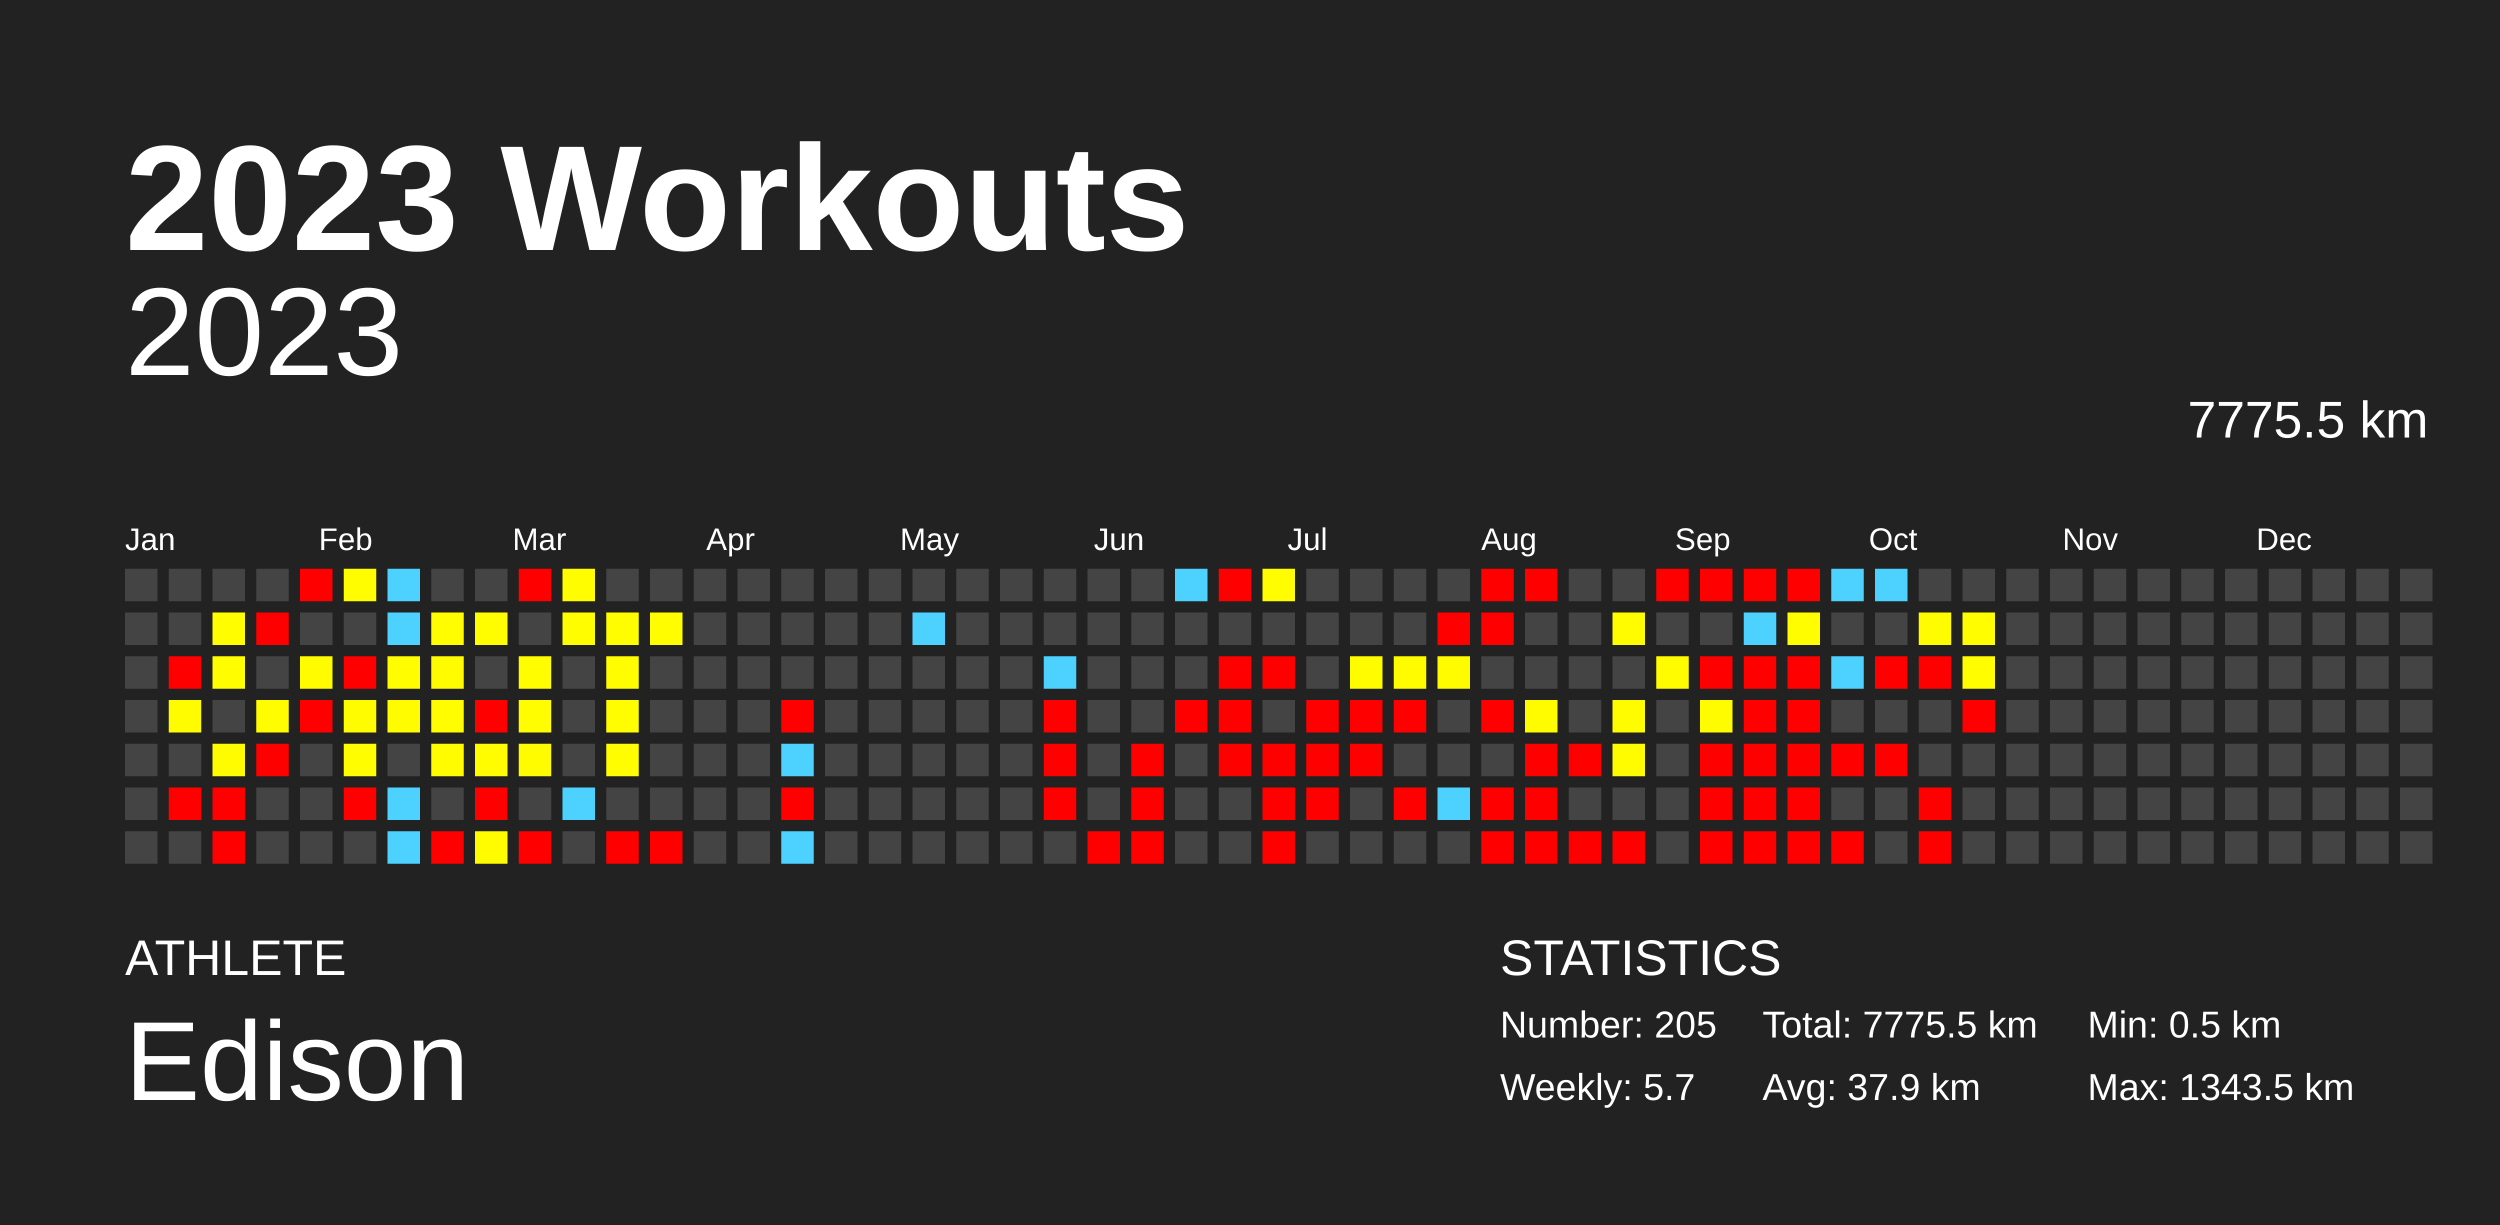
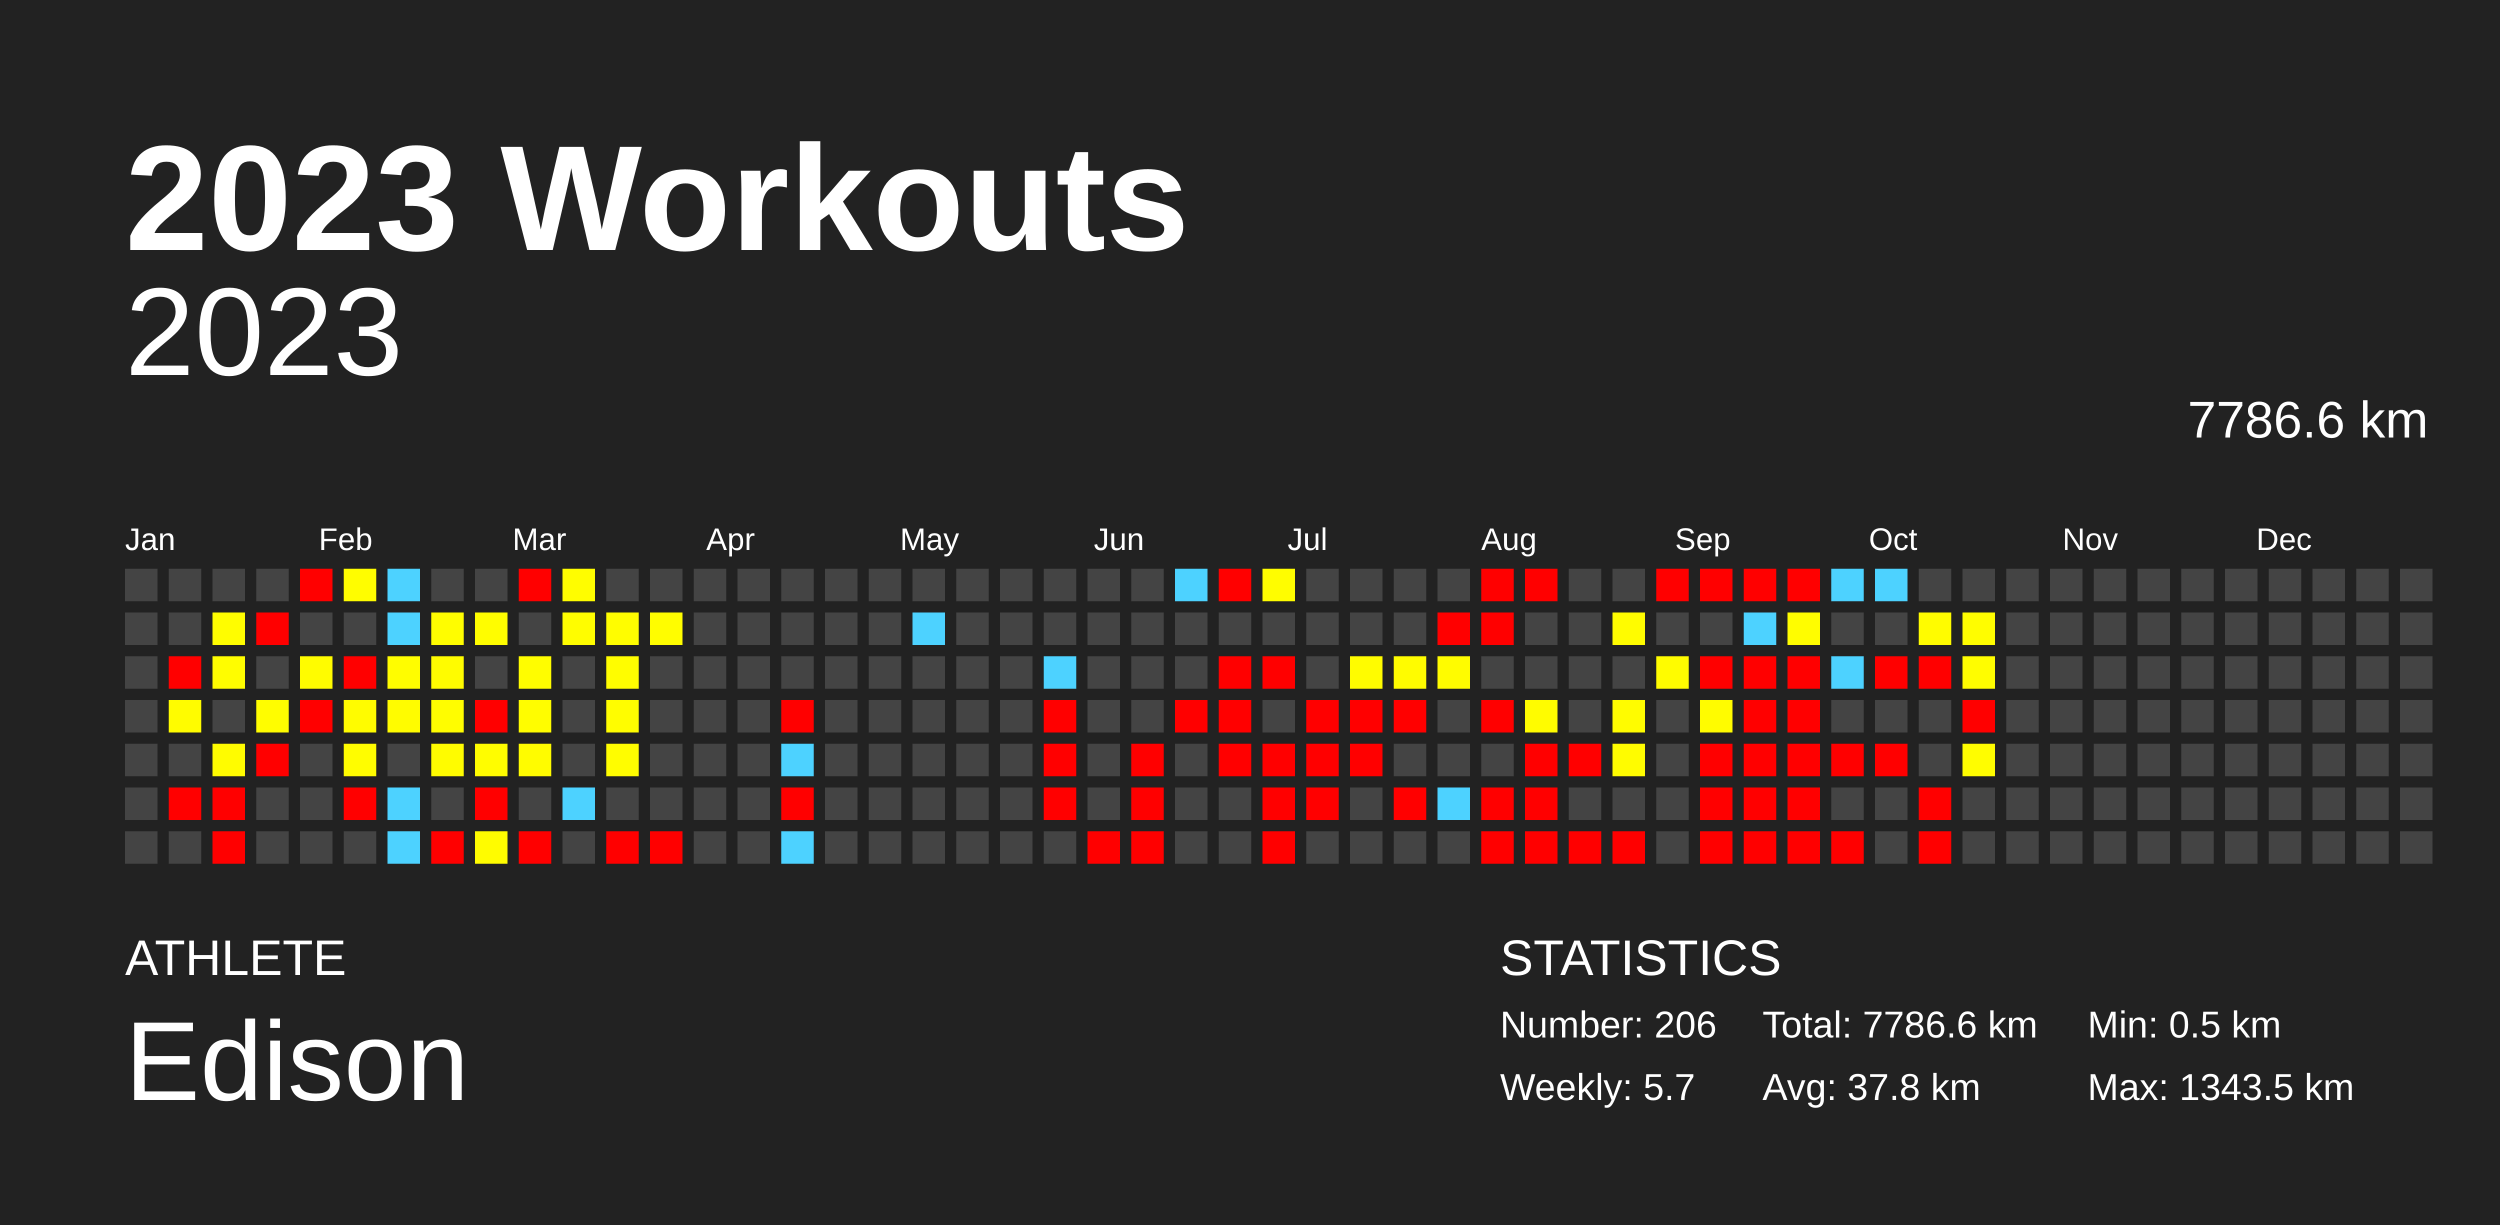
<svg xmlns="http://www.w3.org/2000/svg" baseProfile="full" height="98mm" version="1.1" viewBox="0,0,200,98" width="200mm">
  <defs />
  <rect fill="#222222" height="98" width="200" x="0" y="0" />
  <text fill="#FFFFFF" style="font-size:12px; font-family:Arial; font-weight:bold;" x="10" y="20">2023 Workouts</text>
  <text fill="#FFFFFF" style="font-size:4px; font-family:Arial" x="10" y="78">ATHLETE</text>
  <text fill="#FFFFFF" style="font-size:9px; font-family:Arial" x="10" y="88">Edison</text>
  <text fill="#FFFFFF" style="font-size:4px; font-family:Arial" x="120" y="78">STATISTICS</text>
-   <text fill="#FFFFFF" style="font-size:3px; font-family:Arial" x="120" y="83">Number: 205</text>
+   <text fill="#FFFFFF" style="font-size:3px; font-family:Arial" x="120" y="83">Number: 206</text>
  <text fill="#FFFFFF" style="font-size:3px; font-family:Arial" x="120" y="88">Weekly: 5.7</text>
-   <text fill="#FFFFFF" style="font-size:3px; font-family:Arial" x="141" y="83">Total: 7775.5 km</text>
-   <text fill="#FFFFFF" style="font-size:3px; font-family:Arial" x="141" y="88">Avg: 37.9 km</text>
+   <text fill="#FFFFFF" style="font-size:3px; font-family:Arial" x="141" y="83">Total: 7786.6 km</text>
+   <text fill="#FFFFFF" style="font-size:3px; font-family:Arial" x="141" y="88">Avg: 37.8 km</text>
  <text fill="#FFFFFF" style="font-size:3px; font-family:Arial" x="167" y="83">Min: 0.5 km</text>
  <text fill="#FFFFFF" style="font-size:3px; font-family:Arial" x="167" y="88">Max: 1343.5 km</text>
  <text alignment-baseline="hanging" fill="#FFFFFF" style="font-size:10.0px; font-family:Arial;" x="10" y="30">2023</text>
-   <text alignment-baseline="hanging" fill="#FFFFFF" style="font-size:4.125px; font-family:Arial;" x="175" y="35">7775.5 km</text>
+   <text alignment-baseline="hanging" fill="#FFFFFF" style="font-size:4.125px; font-family:Arial;" x="175" y="35">7786.6 km</text>
  <text fill="#FFFFFF" style="font-size:2.5px; font-family:Arial" x="10.0" y="44">Jan</text>
  <text fill="#FFFFFF" style="font-size:2.5px; font-family:Arial" x="25.5" y="44">Feb</text>
  <text fill="#FFFFFF" style="font-size:2.5px; font-family:Arial" x="41.0" y="44">Mar</text>
  <text fill="#FFFFFF" style="font-size:2.5px; font-family:Arial" x="56.5" y="44">Apr</text>
  <text fill="#FFFFFF" style="font-size:2.5px; font-family:Arial" x="72.0" y="44">May</text>
  <text fill="#FFFFFF" style="font-size:2.5px; font-family:Arial" x="87.5" y="44">Jun</text>
  <text fill="#FFFFFF" style="font-size:2.5px; font-family:Arial" x="103.0" y="44">Jul</text>
  <text fill="#FFFFFF" style="font-size:2.5px; font-family:Arial" x="118.5" y="44">Aug</text>
  <text fill="#FFFFFF" style="font-size:2.5px; font-family:Arial" x="134.0" y="44">Sep</text>
  <text fill="#FFFFFF" style="font-size:2.5px; font-family:Arial" x="149.5" y="44">Oct</text>
  <text fill="#FFFFFF" style="font-size:2.5px; font-family:Arial" x="165.0" y="44">Nov</text>
  <text fill="#FFFFFF" style="font-size:2.5px; font-family:Arial" x="180.5" y="44">Dec</text>
  <rect fill="#444444" height="2.6" width="2.6" x="10.0" y="45.5" />
  <rect fill="#444444" height="2.6" width="2.6" x="10.0" y="49.0" />
  <rect fill="#444444" height="2.6" width="2.6" x="10.0" y="52.5" />
  <rect fill="#444444" height="2.6" width="2.6" x="10.0" y="56.0" />
  <rect fill="#444444" height="2.6" width="2.6" x="10.0" y="59.5" />
  <rect fill="#444444" height="2.6" width="2.6" x="10.0" y="63.0" />
  <rect fill="#444444" height="2.6" width="2.6" x="10.0" y="66.5" />
  <rect fill="#444444" height="2.6" width="2.6" x="13.5" y="45.5" />
  <rect fill="#444444" height="2.6" width="2.6" x="13.5" y="49.0" />
  <rect fill="red" height="2.6" width="2.6" x="13.5" y="52.5" />
  <rect fill="#fffc00" height="2.6" width="2.6" x="13.5" y="56.0" />
  <rect fill="#444444" height="2.6" width="2.6" x="13.5" y="59.5" />
  <rect fill="red" height="2.6" width="2.6" x="13.5" y="63.0" />
  <rect fill="#444444" height="2.6" width="2.6" x="13.5" y="66.5" />
  <rect fill="#444444" height="2.6" width="2.6" x="17.0" y="45.5" />
  <rect fill="#fffd00" height="2.6" width="2.6" x="17.0" y="49.0" />
  <rect fill="#fffd00" height="2.6" width="2.6" x="17.0" y="52.5" />
  <rect fill="#444444" height="2.6" width="2.6" x="17.0" y="56.0" />
  <rect fill="#fffc00" height="2.6" width="2.6" x="17.0" y="59.5" />
  <rect fill="red" height="2.6" width="2.6" x="17.0" y="63.0" />
  <rect fill="red" height="2.6" width="2.6" x="17.0" y="66.5" />
  <rect fill="#444444" height="2.6" width="2.6" x="20.5" y="45.5" />
  <rect fill="red" height="2.6" width="2.6" x="20.5" y="49.0" />
  <rect fill="#444444" height="2.6" width="2.6" x="20.5" y="52.5" />
  <rect fill="#fffd00" height="2.6" width="2.6" x="20.5" y="56.0" />
  <rect fill="red" height="2.6" width="2.6" x="20.5" y="59.5" />
  <rect fill="#444444" height="2.6" width="2.6" x="20.5" y="63.0" />
  <rect fill="#444444" height="2.6" width="2.6" x="20.5" y="66.5" />
  <rect fill="red" height="2.6" width="2.6" x="24.0" y="45.5" />
  <rect fill="#444444" height="2.6" width="2.6" x="24.0" y="49.0" />
  <rect fill="#fffc00" height="2.6" width="2.6" x="24.0" y="52.5" />
  <rect fill="red" height="2.6" width="2.6" x="24.0" y="56.0" />
  <rect fill="#444444" height="2.6" width="2.6" x="24.0" y="59.5" />
  <rect fill="#444444" height="2.6" width="2.6" x="24.0" y="63.0" />
  <rect fill="#444444" height="2.6" width="2.6" x="24.0" y="66.5" />
  <rect fill="#fffd00" height="2.6" width="2.6" x="27.5" y="45.5" />
  <rect fill="#444444" height="2.6" width="2.6" x="27.5" y="49.0" />
  <rect fill="red" height="2.6" width="2.6" x="27.5" y="52.5" />
  <rect fill="#fffc00" height="2.6" width="2.6" x="27.5" y="56.0" />
  <rect fill="#fffd00" height="2.6" width="2.6" x="27.5" y="59.5" />
  <rect fill="red" height="2.6" width="2.6" x="27.5" y="63.0" />
  <rect fill="#444444" height="2.6" width="2.6" x="27.5" y="66.5" />
  <rect fill="#4dd2ff" height="2.6" width="2.6" x="31.0" y="45.5" />
  <rect fill="#4dd2ff" height="2.6" width="2.6" x="31.0" y="49.0" />
  <rect fill="#fffd00" height="2.6" width="2.6" x="31.0" y="52.5" />
  <rect fill="#fffc00" height="2.6" width="2.6" x="31.0" y="56.0" />
  <rect fill="#444444" height="2.6" width="2.6" x="31.0" y="59.5" />
  <rect fill="#4dd2ff" height="2.6" width="2.6" x="31.0" y="63.0" />
  <rect fill="#4dd2ff" height="2.6" width="2.6" x="31.0" y="66.5" />
  <rect fill="#444444" height="2.6" width="2.6" x="34.5" y="45.5" />
  <rect fill="#fffd00" height="2.6" width="2.6" x="34.5" y="49.0" />
  <rect fill="#fffc00" height="2.6" width="2.6" x="34.5" y="52.5" />
  <rect fill="#fffd00" height="2.6" width="2.6" x="34.5" y="56.0" />
  <rect fill="#fffc00" height="2.6" width="2.6" x="34.5" y="59.5" />
  <rect fill="#444444" height="2.6" width="2.6" x="34.5" y="63.0" />
  <rect fill="red" height="2.6" width="2.6" x="34.5" y="66.5" />
  <rect fill="#444444" height="2.6" width="2.6" x="38.0" y="45.5" />
  <rect fill="#fffd00" height="2.6" width="2.6" x="38.0" y="49.0" />
  <rect fill="#444444" height="2.6" width="2.6" x="38.0" y="52.5" />
  <rect fill="red" height="2.6" width="2.6" x="38.0" y="56.0" />
  <rect fill="#fffd00" height="2.6" width="2.6" x="38.0" y="59.5" />
  <rect fill="red" height="2.6" width="2.6" x="38.0" y="63.0" />
  <rect fill="#fffc00" height="2.6" width="2.6" x="38.0" y="66.5" />
  <rect fill="red" height="2.6" width="2.6" x="41.5" y="45.5" />
  <rect fill="#444444" height="2.6" width="2.6" x="41.5" y="49.0" />
  <rect fill="#fffd00" height="2.6" width="2.6" x="41.5" y="52.5" />
  <rect fill="#fffd00" height="2.6" width="2.6" x="41.5" y="56.0" />
  <rect fill="#fffc00" height="2.6" width="2.6" x="41.5" y="59.5" />
  <rect fill="#444444" height="2.6" width="2.6" x="41.5" y="63.0" />
  <rect fill="red" height="2.6" width="2.6" x="41.5" y="66.5" />
  <rect fill="#fffd00" height="2.6" width="2.6" x="45.0" y="45.5" />
  <rect fill="#fffd00" height="2.6" width="2.6" x="45.0" y="49.0" />
  <rect fill="#444444" height="2.6" width="2.6" x="45.0" y="52.5" />
  <rect fill="#444444" height="2.6" width="2.6" x="45.0" y="56.0" />
  <rect fill="#444444" height="2.6" width="2.6" x="45.0" y="59.5" />
  <rect fill="#4dd2ff" height="2.6" width="2.6" x="45.0" y="63.0" />
  <rect fill="#444444" height="2.6" width="2.6" x="45.0" y="66.5" />
  <rect fill="#444444" height="2.6" width="2.6" x="48.5" y="45.5" />
  <rect fill="#fffd00" height="2.6" width="2.6" x="48.5" y="49.0" />
  <rect fill="#fffd00" height="2.6" width="2.6" x="48.5" y="52.5" />
  <rect fill="#fffd00" height="2.6" width="2.6" x="48.5" y="56.0" />
  <rect fill="#fffd00" height="2.6" width="2.6" x="48.5" y="59.5" />
  <rect fill="#444444" height="2.6" width="2.6" x="48.5" y="63.0" />
  <rect fill="red" height="2.6" width="2.6" x="48.5" y="66.5" />
  <rect fill="#444444" height="2.6" width="2.6" x="52.0" y="45.5" />
  <rect fill="#fffd00" height="2.6" width="2.6" x="52.0" y="49.0" />
  <rect fill="#444444" height="2.6" width="2.6" x="52.0" y="52.5" />
  <rect fill="#444444" height="2.6" width="2.6" x="52.0" y="56.0" />
  <rect fill="#444444" height="2.6" width="2.6" x="52.0" y="59.5" />
  <rect fill="#444444" height="2.6" width="2.6" x="52.0" y="63.0" />
  <rect fill="red" height="2.6" width="2.6" x="52.0" y="66.5" />
  <rect fill="#444444" height="2.6" width="2.6" x="55.5" y="45.5" />
  <rect fill="#444444" height="2.6" width="2.6" x="55.5" y="49.0" />
  <rect fill="#444444" height="2.6" width="2.6" x="55.5" y="52.5" />
  <rect fill="#444444" height="2.6" width="2.6" x="55.5" y="56.0" />
  <rect fill="#444444" height="2.6" width="2.6" x="55.5" y="59.5" />
  <rect fill="#444444" height="2.6" width="2.6" x="55.5" y="63.0" />
  <rect fill="#444444" height="2.6" width="2.6" x="55.5" y="66.5" />
  <rect fill="#444444" height="2.6" width="2.6" x="59.0" y="45.5" />
  <rect fill="#444444" height="2.6" width="2.6" x="59.0" y="49.0" />
  <rect fill="#444444" height="2.6" width="2.6" x="59.0" y="52.5" />
  <rect fill="#444444" height="2.6" width="2.6" x="59.0" y="56.0" />
  <rect fill="#444444" height="2.6" width="2.6" x="59.0" y="59.5" />
  <rect fill="#444444" height="2.6" width="2.6" x="59.0" y="63.0" />
  <rect fill="#444444" height="2.6" width="2.6" x="59.0" y="66.5" />
  <rect fill="#444444" height="2.6" width="2.6" x="62.5" y="45.5" />
  <rect fill="#444444" height="2.6" width="2.6" x="62.5" y="49.0" />
  <rect fill="#444444" height="2.6" width="2.6" x="62.5" y="52.5" />
  <rect fill="red" height="2.6" width="2.6" x="62.5" y="56.0" />
  <rect fill="#4dd2ff" height="2.6" width="2.6" x="62.5" y="59.5" />
  <rect fill="red" height="2.6" width="2.6" x="62.5" y="63.0" />
  <rect fill="#4dd2ff" height="2.6" width="2.6" x="62.5" y="66.5" />
  <rect fill="#444444" height="2.6" width="2.6" x="66.0" y="45.5" />
  <rect fill="#444444" height="2.6" width="2.6" x="66.0" y="49.0" />
  <rect fill="#444444" height="2.6" width="2.6" x="66.0" y="52.5" />
  <rect fill="#444444" height="2.6" width="2.6" x="66.0" y="56.0" />
  <rect fill="#444444" height="2.6" width="2.6" x="66.0" y="59.5" />
  <rect fill="#444444" height="2.6" width="2.6" x="66.0" y="63.0" />
  <rect fill="#444444" height="2.6" width="2.6" x="66.0" y="66.5" />
  <rect fill="#444444" height="2.6" width="2.6" x="69.5" y="45.5" />
  <rect fill="#444444" height="2.6" width="2.6" x="69.5" y="49.0" />
  <rect fill="#444444" height="2.6" width="2.6" x="69.5" y="52.5" />
  <rect fill="#444444" height="2.6" width="2.6" x="69.5" y="56.0" />
  <rect fill="#444444" height="2.6" width="2.6" x="69.5" y="59.5" />
  <rect fill="#444444" height="2.6" width="2.6" x="69.5" y="63.0" />
  <rect fill="#444444" height="2.6" width="2.6" x="69.5" y="66.5" />
  <rect fill="#444444" height="2.6" width="2.6" x="73.0" y="45.5" />
  <rect fill="#4dd2ff" height="2.6" width="2.6" x="73.0" y="49.0" />
  <rect fill="#444444" height="2.6" width="2.6" x="73.0" y="52.5" />
  <rect fill="#444444" height="2.6" width="2.6" x="73.0" y="56.0" />
  <rect fill="#444444" height="2.6" width="2.6" x="73.0" y="59.5" />
  <rect fill="#444444" height="2.6" width="2.6" x="73.0" y="63.0" />
  <rect fill="#444444" height="2.6" width="2.6" x="73.0" y="66.5" />
  <rect fill="#444444" height="2.6" width="2.6" x="76.5" y="45.5" />
  <rect fill="#444444" height="2.6" width="2.6" x="76.5" y="49.0" />
  <rect fill="#444444" height="2.6" width="2.6" x="76.5" y="52.5" />
  <rect fill="#444444" height="2.6" width="2.6" x="76.5" y="56.0" />
  <rect fill="#444444" height="2.6" width="2.6" x="76.5" y="59.5" />
  <rect fill="#444444" height="2.6" width="2.6" x="76.5" y="63.0" />
  <rect fill="#444444" height="2.6" width="2.6" x="76.5" y="66.5" />
  <rect fill="#444444" height="2.6" width="2.6" x="80.0" y="45.5" />
  <rect fill="#444444" height="2.6" width="2.6" x="80.0" y="49.0" />
  <rect fill="#444444" height="2.6" width="2.6" x="80.0" y="52.5" />
  <rect fill="#444444" height="2.6" width="2.6" x="80.0" y="56.0" />
  <rect fill="#444444" height="2.6" width="2.6" x="80.0" y="59.5" />
  <rect fill="#444444" height="2.6" width="2.6" x="80.0" y="63.0" />
  <rect fill="#444444" height="2.6" width="2.6" x="80.0" y="66.5" />
  <rect fill="#444444" height="2.6" width="2.6" x="83.5" y="45.5" />
  <rect fill="#444444" height="2.6" width="2.6" x="83.5" y="49.0" />
  <rect fill="#4dd2ff" height="2.6" width="2.6" x="83.5" y="52.5" />
  <rect fill="red" height="2.6" width="2.6" x="83.5" y="56.0" />
  <rect fill="red" height="2.6" width="2.6" x="83.5" y="59.5" />
  <rect fill="red" height="2.6" width="2.6" x="83.5" y="63.0" />
  <rect fill="#444444" height="2.6" width="2.6" x="83.5" y="66.5" />
  <rect fill="#444444" height="2.6" width="2.6" x="87.0" y="45.5" />
  <rect fill="#444444" height="2.6" width="2.6" x="87.0" y="49.0" />
  <rect fill="#444444" height="2.6" width="2.6" x="87.0" y="52.5" />
  <rect fill="#444444" height="2.6" width="2.6" x="87.0" y="56.0" />
  <rect fill="#444444" height="2.6" width="2.6" x="87.0" y="59.5" />
  <rect fill="#444444" height="2.6" width="2.6" x="87.0" y="63.0" />
  <rect fill="red" height="2.6" width="2.6" x="87.0" y="66.5" />
  <rect fill="#444444" height="2.6" width="2.6" x="90.5" y="45.5" />
  <rect fill="#444444" height="2.6" width="2.6" x="90.5" y="49.0" />
  <rect fill="#444444" height="2.6" width="2.6" x="90.5" y="52.5" />
  <rect fill="#444444" height="2.6" width="2.6" x="90.5" y="56.0" />
  <rect fill="red" height="2.6" width="2.6" x="90.5" y="59.5" />
  <rect fill="red" height="2.6" width="2.6" x="90.5" y="63.0" />
  <rect fill="red" height="2.6" width="2.6" x="90.5" y="66.5" />
  <rect fill="#4dd2ff" height="2.6" width="2.6" x="94.0" y="45.5" />
  <rect fill="#444444" height="2.6" width="2.6" x="94.0" y="49.0" />
  <rect fill="#444444" height="2.6" width="2.6" x="94.0" y="52.5" />
  <rect fill="red" height="2.6" width="2.6" x="94.0" y="56.0" />
  <rect fill="#444444" height="2.6" width="2.6" x="94.0" y="59.5" />
  <rect fill="#444444" height="2.6" width="2.6" x="94.0" y="63.0" />
  <rect fill="#444444" height="2.6" width="2.6" x="94.0" y="66.5" />
  <rect fill="red" height="2.6" width="2.6" x="97.5" y="45.5" />
  <rect fill="#444444" height="2.6" width="2.6" x="97.5" y="49.0" />
  <rect fill="red" height="2.6" width="2.6" x="97.5" y="52.5" />
  <rect fill="red" height="2.6" width="2.6" x="97.5" y="56.0" />
  <rect fill="red" height="2.6" width="2.6" x="97.5" y="59.5" />
  <rect fill="#444444" height="2.6" width="2.6" x="97.5" y="63.0" />
  <rect fill="#444444" height="2.6" width="2.6" x="97.5" y="66.5" />
  <rect fill="#fffd00" height="2.6" width="2.6" x="101.0" y="45.5" />
  <rect fill="#444444" height="2.6" width="2.6" x="101.0" y="49.0" />
  <rect fill="red" height="2.6" width="2.6" x="101.0" y="52.5" />
  <rect fill="#444444" height="2.6" width="2.6" x="101.0" y="56.0" />
  <rect fill="red" height="2.6" width="2.6" x="101.0" y="59.5" />
  <rect fill="red" height="2.6" width="2.6" x="101.0" y="63.0" />
  <rect fill="red" height="2.6" width="2.6" x="101.0" y="66.5" />
  <rect fill="#444444" height="2.6" width="2.6" x="104.5" y="45.5" />
  <rect fill="#444444" height="2.6" width="2.6" x="104.5" y="49.0" />
  <rect fill="#444444" height="2.6" width="2.6" x="104.5" y="52.5" />
  <rect fill="red" height="2.6" width="2.6" x="104.5" y="56.0" />
  <rect fill="red" height="2.6" width="2.6" x="104.5" y="59.5" />
  <rect fill="red" height="2.6" width="2.6" x="104.5" y="63.0" />
  <rect fill="#444444" height="2.6" width="2.6" x="104.5" y="66.5" />
  <rect fill="#444444" height="2.6" width="2.6" x="108.0" y="45.5" />
  <rect fill="#444444" height="2.6" width="2.6" x="108.0" y="49.0" />
  <rect fill="#fffc00" height="2.6" width="2.6" x="108.0" y="52.5" />
  <rect fill="red" height="2.6" width="2.6" x="108.0" y="56.0" />
  <rect fill="red" height="2.6" width="2.6" x="108.0" y="59.5" />
  <rect fill="#444444" height="2.6" width="2.6" x="108.0" y="63.0" />
  <rect fill="#444444" height="2.6" width="2.6" x="108.0" y="66.5" />
  <rect fill="#444444" height="2.6" width="2.6" x="111.5" y="45.5" />
  <rect fill="#444444" height="2.6" width="2.6" x="111.5" y="49.0" />
  <rect fill="#fffc00" height="2.6" width="2.6" x="111.5" y="52.5" />
  <rect fill="red" height="2.6" width="2.6" x="111.5" y="56.0" />
  <rect fill="#444444" height="2.6" width="2.6" x="111.5" y="59.5" />
  <rect fill="red" height="2.6" width="2.6" x="111.5" y="63.0" />
  <rect fill="#444444" height="2.6" width="2.6" x="111.5" y="66.5" />
  <rect fill="#444444" height="2.6" width="2.6" x="115.0" y="45.5" />
  <rect fill="red" height="2.6" width="2.6" x="115.0" y="49.0" />
  <rect fill="#fffc00" height="2.6" width="2.6" x="115.0" y="52.5" />
  <rect fill="#444444" height="2.6" width="2.6" x="115.0" y="56.0" />
  <rect fill="#444444" height="2.6" width="2.6" x="115.0" y="59.5" />
  <rect fill="#4dd2ff" height="2.6" width="2.6" x="115.0" y="63.0" />
  <rect fill="#444444" height="2.6" width="2.6" x="115.0" y="66.5" />
  <rect fill="red" height="2.6" width="2.6" x="118.5" y="45.5" />
  <rect fill="red" height="2.6" width="2.6" x="118.5" y="49.0" />
  <rect fill="#444444" height="2.6" width="2.6" x="118.5" y="52.5" />
  <rect fill="red" height="2.6" width="2.6" x="118.5" y="56.0" />
  <rect fill="#444444" height="2.6" width="2.6" x="118.5" y="59.5" />
  <rect fill="red" height="2.6" width="2.6" x="118.5" y="63.0" />
  <rect fill="red" height="2.6" width="2.6" x="118.5" y="66.5" />
  <rect fill="red" height="2.6" width="2.6" x="122.0" y="45.5" />
  <rect fill="#444444" height="2.6" width="2.6" x="122.0" y="49.0" />
  <rect fill="#444444" height="2.6" width="2.6" x="122.0" y="52.5" />
  <rect fill="#fffc00" height="2.6" width="2.6" x="122.0" y="56.0" />
  <rect fill="red" height="2.6" width="2.6" x="122.0" y="59.5" />
  <rect fill="red" height="2.6" width="2.6" x="122.0" y="63.0" />
  <rect fill="red" height="2.6" width="2.6" x="122.0" y="66.5" />
  <rect fill="#444444" height="2.6" width="2.6" x="125.5" y="45.5" />
  <rect fill="#444444" height="2.6" width="2.6" x="125.5" y="49.0" />
  <rect fill="#444444" height="2.6" width="2.6" x="125.5" y="52.5" />
  <rect fill="#444444" height="2.6" width="2.6" x="125.5" y="56.0" />
  <rect fill="red" height="2.6" width="2.6" x="125.5" y="59.5" />
  <rect fill="#444444" height="2.6" width="2.6" x="125.5" y="63.0" />
  <rect fill="red" height="2.6" width="2.6" x="125.5" y="66.5" />
  <rect fill="#444444" height="2.6" width="2.6" x="129.0" y="45.5" />
  <rect fill="#fffc00" height="2.6" width="2.6" x="129.0" y="49.0" />
  <rect fill="#444444" height="2.6" width="2.6" x="129.0" y="52.5" />
  <rect fill="#fffc00" height="2.6" width="2.6" x="129.0" y="56.0" />
  <rect fill="#fffc00" height="2.6" width="2.6" x="129.0" y="59.5" />
  <rect fill="#444444" height="2.6" width="2.6" x="129.0" y="63.0" />
  <rect fill="red" height="2.6" width="2.6" x="129.0" y="66.5" />
  <rect fill="red" height="2.6" width="2.6" x="132.5" y="45.5" />
  <rect fill="#444444" height="2.6" width="2.6" x="132.5" y="49.0" />
  <rect fill="#fffc00" height="2.6" width="2.6" x="132.5" y="52.5" />
  <rect fill="#444444" height="2.6" width="2.6" x="132.5" y="56.0" />
  <rect fill="#444444" height="2.6" width="2.6" x="132.5" y="59.5" />
  <rect fill="#444444" height="2.6" width="2.6" x="132.5" y="63.0" />
  <rect fill="#444444" height="2.6" width="2.6" x="132.5" y="66.5" />
  <rect fill="red" height="2.6" width="2.6" x="136.0" y="45.5" />
  <rect fill="#444444" height="2.6" width="2.6" x="136.0" y="49.0" />
  <rect fill="red" height="2.6" width="2.6" x="136.0" y="52.5" />
  <rect fill="#fffc00" height="2.6" width="2.6" x="136.0" y="56.0" />
  <rect fill="red" height="2.6" width="2.6" x="136.0" y="59.5" />
  <rect fill="red" height="2.6" width="2.6" x="136.0" y="63.0" />
  <rect fill="red" height="2.6" width="2.6" x="136.0" y="66.5" />
  <rect fill="red" height="2.6" width="2.6" x="139.5" y="45.5" />
  <rect fill="#4dd2ff" height="2.6" width="2.6" x="139.5" y="49.0" />
  <rect fill="red" height="2.6" width="2.6" x="139.5" y="52.5" />
  <rect fill="red" height="2.6" width="2.6" x="139.5" y="56.0" />
  <rect fill="red" height="2.6" width="2.6" x="139.5" y="59.5" />
  <rect fill="red" height="2.6" width="2.6" x="139.5" y="63.0" />
  <rect fill="red" height="2.6" width="2.6" x="139.5" y="66.5" />
  <rect fill="red" height="2.6" width="2.6" x="143.0" y="45.5" />
  <rect fill="#fffd00" height="2.6" width="2.6" x="143.0" y="49.0" />
  <rect fill="red" height="2.6" width="2.6" x="143.0" y="52.5" />
  <rect fill="red" height="2.6" width="2.6" x="143.0" y="56.0" />
  <rect fill="red" height="2.6" width="2.6" x="143.0" y="59.5" />
  <rect fill="red" height="2.6" width="2.6" x="143.0" y="63.0" />
  <rect fill="red" height="2.6" width="2.6" x="143.0" y="66.5" />
  <rect fill="#4dd2ff" height="2.6" width="2.6" x="146.5" y="45.5" />
  <rect fill="#444444" height="2.6" width="2.6" x="146.5" y="49.0" />
  <rect fill="#4dd2ff" height="2.6" width="2.6" x="146.5" y="52.5" />
  <rect fill="#444444" height="2.6" width="2.6" x="146.5" y="56.0" />
  <rect fill="red" height="2.6" width="2.6" x="146.5" y="59.5" />
  <rect fill="#444444" height="2.6" width="2.6" x="146.5" y="63.0" />
  <rect fill="red" height="2.6" width="2.6" x="146.5" y="66.5" />
  <rect fill="#4dd2ff" height="2.6" width="2.6" x="150.0" y="45.5" />
  <rect fill="#444444" height="2.6" width="2.6" x="150.0" y="49.0" />
  <rect fill="red" height="2.6" width="2.6" x="150.0" y="52.5" />
  <rect fill="#444444" height="2.6" width="2.6" x="150.0" y="56.0" />
  <rect fill="red" height="2.6" width="2.6" x="150.0" y="59.5" />
  <rect fill="#444444" height="2.6" width="2.6" x="150.0" y="63.0" />
  <rect fill="#444444" height="2.6" width="2.6" x="150.0" y="66.5" />
  <rect fill="#444444" height="2.6" width="2.6" x="153.5" y="45.5" />
  <rect fill="#fffc00" height="2.6" width="2.6" x="153.5" y="49.0" />
  <rect fill="red" height="2.6" width="2.6" x="153.5" y="52.5" />
  <rect fill="#444444" height="2.6" width="2.6" x="153.5" y="56.0" />
  <rect fill="#444444" height="2.6" width="2.6" x="153.5" y="59.5" />
  <rect fill="red" height="2.6" width="2.6" x="153.5" y="63.0" />
  <rect fill="red" height="2.6" width="2.6" x="153.5" y="66.5" />
  <rect fill="#444444" height="2.6" width="2.6" x="157.0" y="45.5" />
  <rect fill="#fffd00" height="2.6" width="2.6" x="157.0" y="49.0" />
  <rect fill="#fffd00" height="2.6" width="2.6" x="157.0" y="52.5" />
  <rect fill="red" height="2.6" width="2.6" x="157.0" y="56.0" />
-   <rect fill="#444444" height="2.6" width="2.6" x="157.0" y="59.5" />
+   <rect fill="#fffd00" height="2.6" width="2.6" x="157.0" y="59.5" />
  <rect fill="#444444" height="2.6" width="2.6" x="157.0" y="63.0" />
  <rect fill="#444444" height="2.6" width="2.6" x="157.0" y="66.5" />
  <rect fill="#444444" height="2.6" width="2.6" x="160.5" y="45.5" />
  <rect fill="#444444" height="2.6" width="2.6" x="160.5" y="49.0" />
  <rect fill="#444444" height="2.6" width="2.6" x="160.5" y="52.5" />
  <rect fill="#444444" height="2.6" width="2.6" x="160.5" y="56.0" />
  <rect fill="#444444" height="2.6" width="2.6" x="160.5" y="59.5" />
  <rect fill="#444444" height="2.6" width="2.6" x="160.5" y="63.0" />
  <rect fill="#444444" height="2.6" width="2.6" x="160.5" y="66.5" />
  <rect fill="#444444" height="2.6" width="2.6" x="164.0" y="45.5" />
  <rect fill="#444444" height="2.6" width="2.6" x="164.0" y="49.0" />
  <rect fill="#444444" height="2.6" width="2.6" x="164.0" y="52.5" />
  <rect fill="#444444" height="2.6" width="2.6" x="164.0" y="56.0" />
  <rect fill="#444444" height="2.6" width="2.6" x="164.0" y="59.5" />
  <rect fill="#444444" height="2.6" width="2.6" x="164.0" y="63.0" />
  <rect fill="#444444" height="2.6" width="2.6" x="164.0" y="66.5" />
  <rect fill="#444444" height="2.6" width="2.6" x="167.5" y="45.5" />
  <rect fill="#444444" height="2.6" width="2.6" x="167.5" y="49.0" />
  <rect fill="#444444" height="2.6" width="2.6" x="167.5" y="52.5" />
  <rect fill="#444444" height="2.6" width="2.6" x="167.5" y="56.0" />
  <rect fill="#444444" height="2.6" width="2.6" x="167.5" y="59.5" />
  <rect fill="#444444" height="2.6" width="2.6" x="167.5" y="63.0" />
  <rect fill="#444444" height="2.6" width="2.6" x="167.5" y="66.5" />
  <rect fill="#444444" height="2.6" width="2.6" x="171.0" y="45.5" />
  <rect fill="#444444" height="2.6" width="2.6" x="171.0" y="49.0" />
  <rect fill="#444444" height="2.6" width="2.6" x="171.0" y="52.5" />
  <rect fill="#444444" height="2.6" width="2.6" x="171.0" y="56.0" />
  <rect fill="#444444" height="2.6" width="2.6" x="171.0" y="59.5" />
  <rect fill="#444444" height="2.6" width="2.6" x="171.0" y="63.0" />
  <rect fill="#444444" height="2.6" width="2.6" x="171.0" y="66.5" />
  <rect fill="#444444" height="2.6" width="2.6" x="174.5" y="45.5" />
  <rect fill="#444444" height="2.6" width="2.6" x="174.5" y="49.0" />
  <rect fill="#444444" height="2.6" width="2.6" x="174.5" y="52.5" />
  <rect fill="#444444" height="2.6" width="2.6" x="174.5" y="56.0" />
  <rect fill="#444444" height="2.6" width="2.6" x="174.5" y="59.5" />
  <rect fill="#444444" height="2.6" width="2.6" x="174.5" y="63.0" />
  <rect fill="#444444" height="2.6" width="2.6" x="174.5" y="66.5" />
  <rect fill="#444444" height="2.6" width="2.6" x="178.0" y="45.5" />
  <rect fill="#444444" height="2.6" width="2.6" x="178.0" y="49.0" />
  <rect fill="#444444" height="2.6" width="2.6" x="178.0" y="52.5" />
  <rect fill="#444444" height="2.6" width="2.6" x="178.0" y="56.0" />
  <rect fill="#444444" height="2.6" width="2.6" x="178.0" y="59.5" />
  <rect fill="#444444" height="2.6" width="2.6" x="178.0" y="63.0" />
  <rect fill="#444444" height="2.6" width="2.6" x="178.0" y="66.5" />
  <rect fill="#444444" height="2.6" width="2.6" x="181.5" y="45.5" />
  <rect fill="#444444" height="2.6" width="2.6" x="181.5" y="49.0" />
  <rect fill="#444444" height="2.6" width="2.6" x="181.5" y="52.5" />
  <rect fill="#444444" height="2.6" width="2.6" x="181.5" y="56.0" />
  <rect fill="#444444" height="2.6" width="2.6" x="181.5" y="59.5" />
  <rect fill="#444444" height="2.6" width="2.6" x="181.5" y="63.0" />
  <rect fill="#444444" height="2.6" width="2.6" x="181.5" y="66.5" />
  <rect fill="#444444" height="2.6" width="2.6" x="185.0" y="45.5" />
  <rect fill="#444444" height="2.6" width="2.6" x="185.0" y="49.0" />
  <rect fill="#444444" height="2.6" width="2.6" x="185.0" y="52.5" />
  <rect fill="#444444" height="2.6" width="2.6" x="185.0" y="56.0" />
  <rect fill="#444444" height="2.6" width="2.6" x="185.0" y="59.5" />
  <rect fill="#444444" height="2.6" width="2.6" x="185.0" y="63.0" />
  <rect fill="#444444" height="2.6" width="2.6" x="185.0" y="66.5" />
  <rect fill="#444444" height="2.6" width="2.6" x="188.5" y="45.5" />
  <rect fill="#444444" height="2.6" width="2.6" x="188.5" y="49.0" />
  <rect fill="#444444" height="2.6" width="2.6" x="188.5" y="52.5" />
  <rect fill="#444444" height="2.6" width="2.6" x="188.5" y="56.0" />
  <rect fill="#444444" height="2.6" width="2.6" x="188.5" y="59.5" />
  <rect fill="#444444" height="2.6" width="2.6" x="188.5" y="63.0" />
  <rect fill="#444444" height="2.6" width="2.6" x="188.5" y="66.5" />
  <rect fill="#444444" height="2.6" width="2.6" x="192.0" y="45.5" />
  <rect fill="#444444" height="2.6" width="2.6" x="192.0" y="49.0" />
  <rect fill="#444444" height="2.6" width="2.6" x="192.0" y="52.5" />
  <rect fill="#444444" height="2.6" width="2.6" x="192.0" y="56.0" />
  <rect fill="#444444" height="2.6" width="2.6" x="192.0" y="59.5" />
  <rect fill="#444444" height="2.6" width="2.6" x="192.0" y="63.0" />
  <rect fill="#444444" height="2.6" width="2.6" x="192.0" y="66.5" />
</svg>
